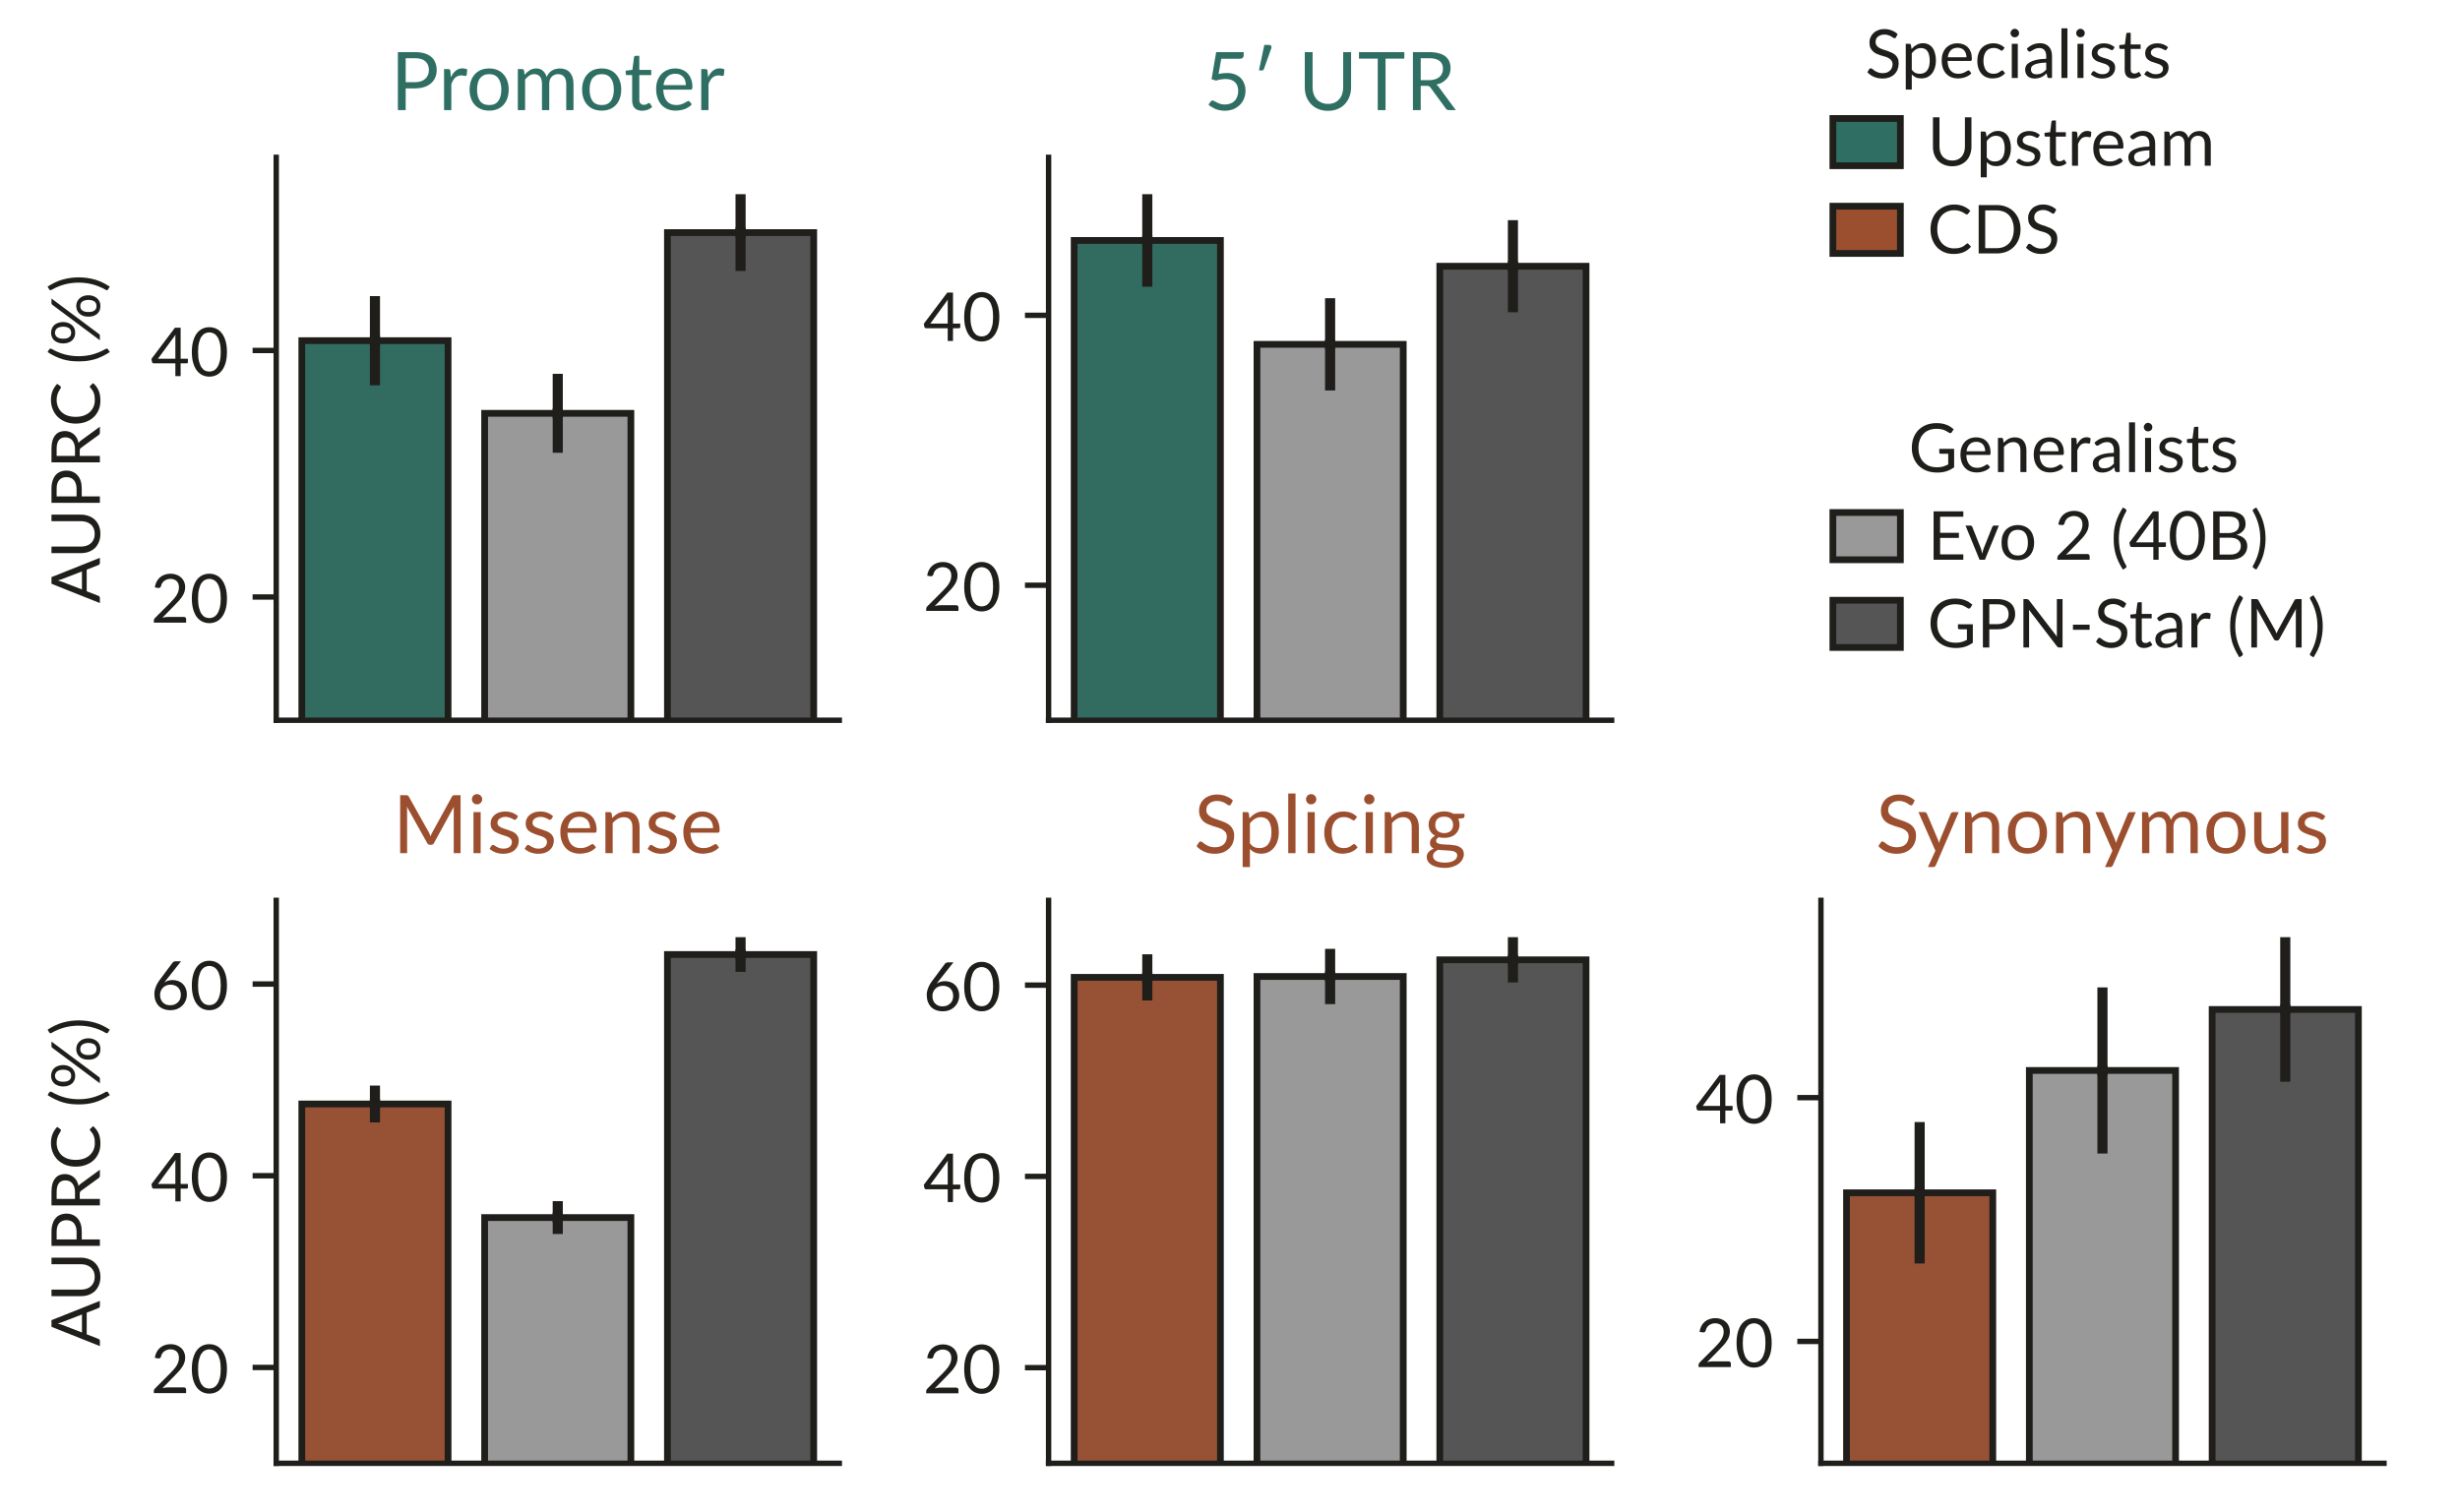
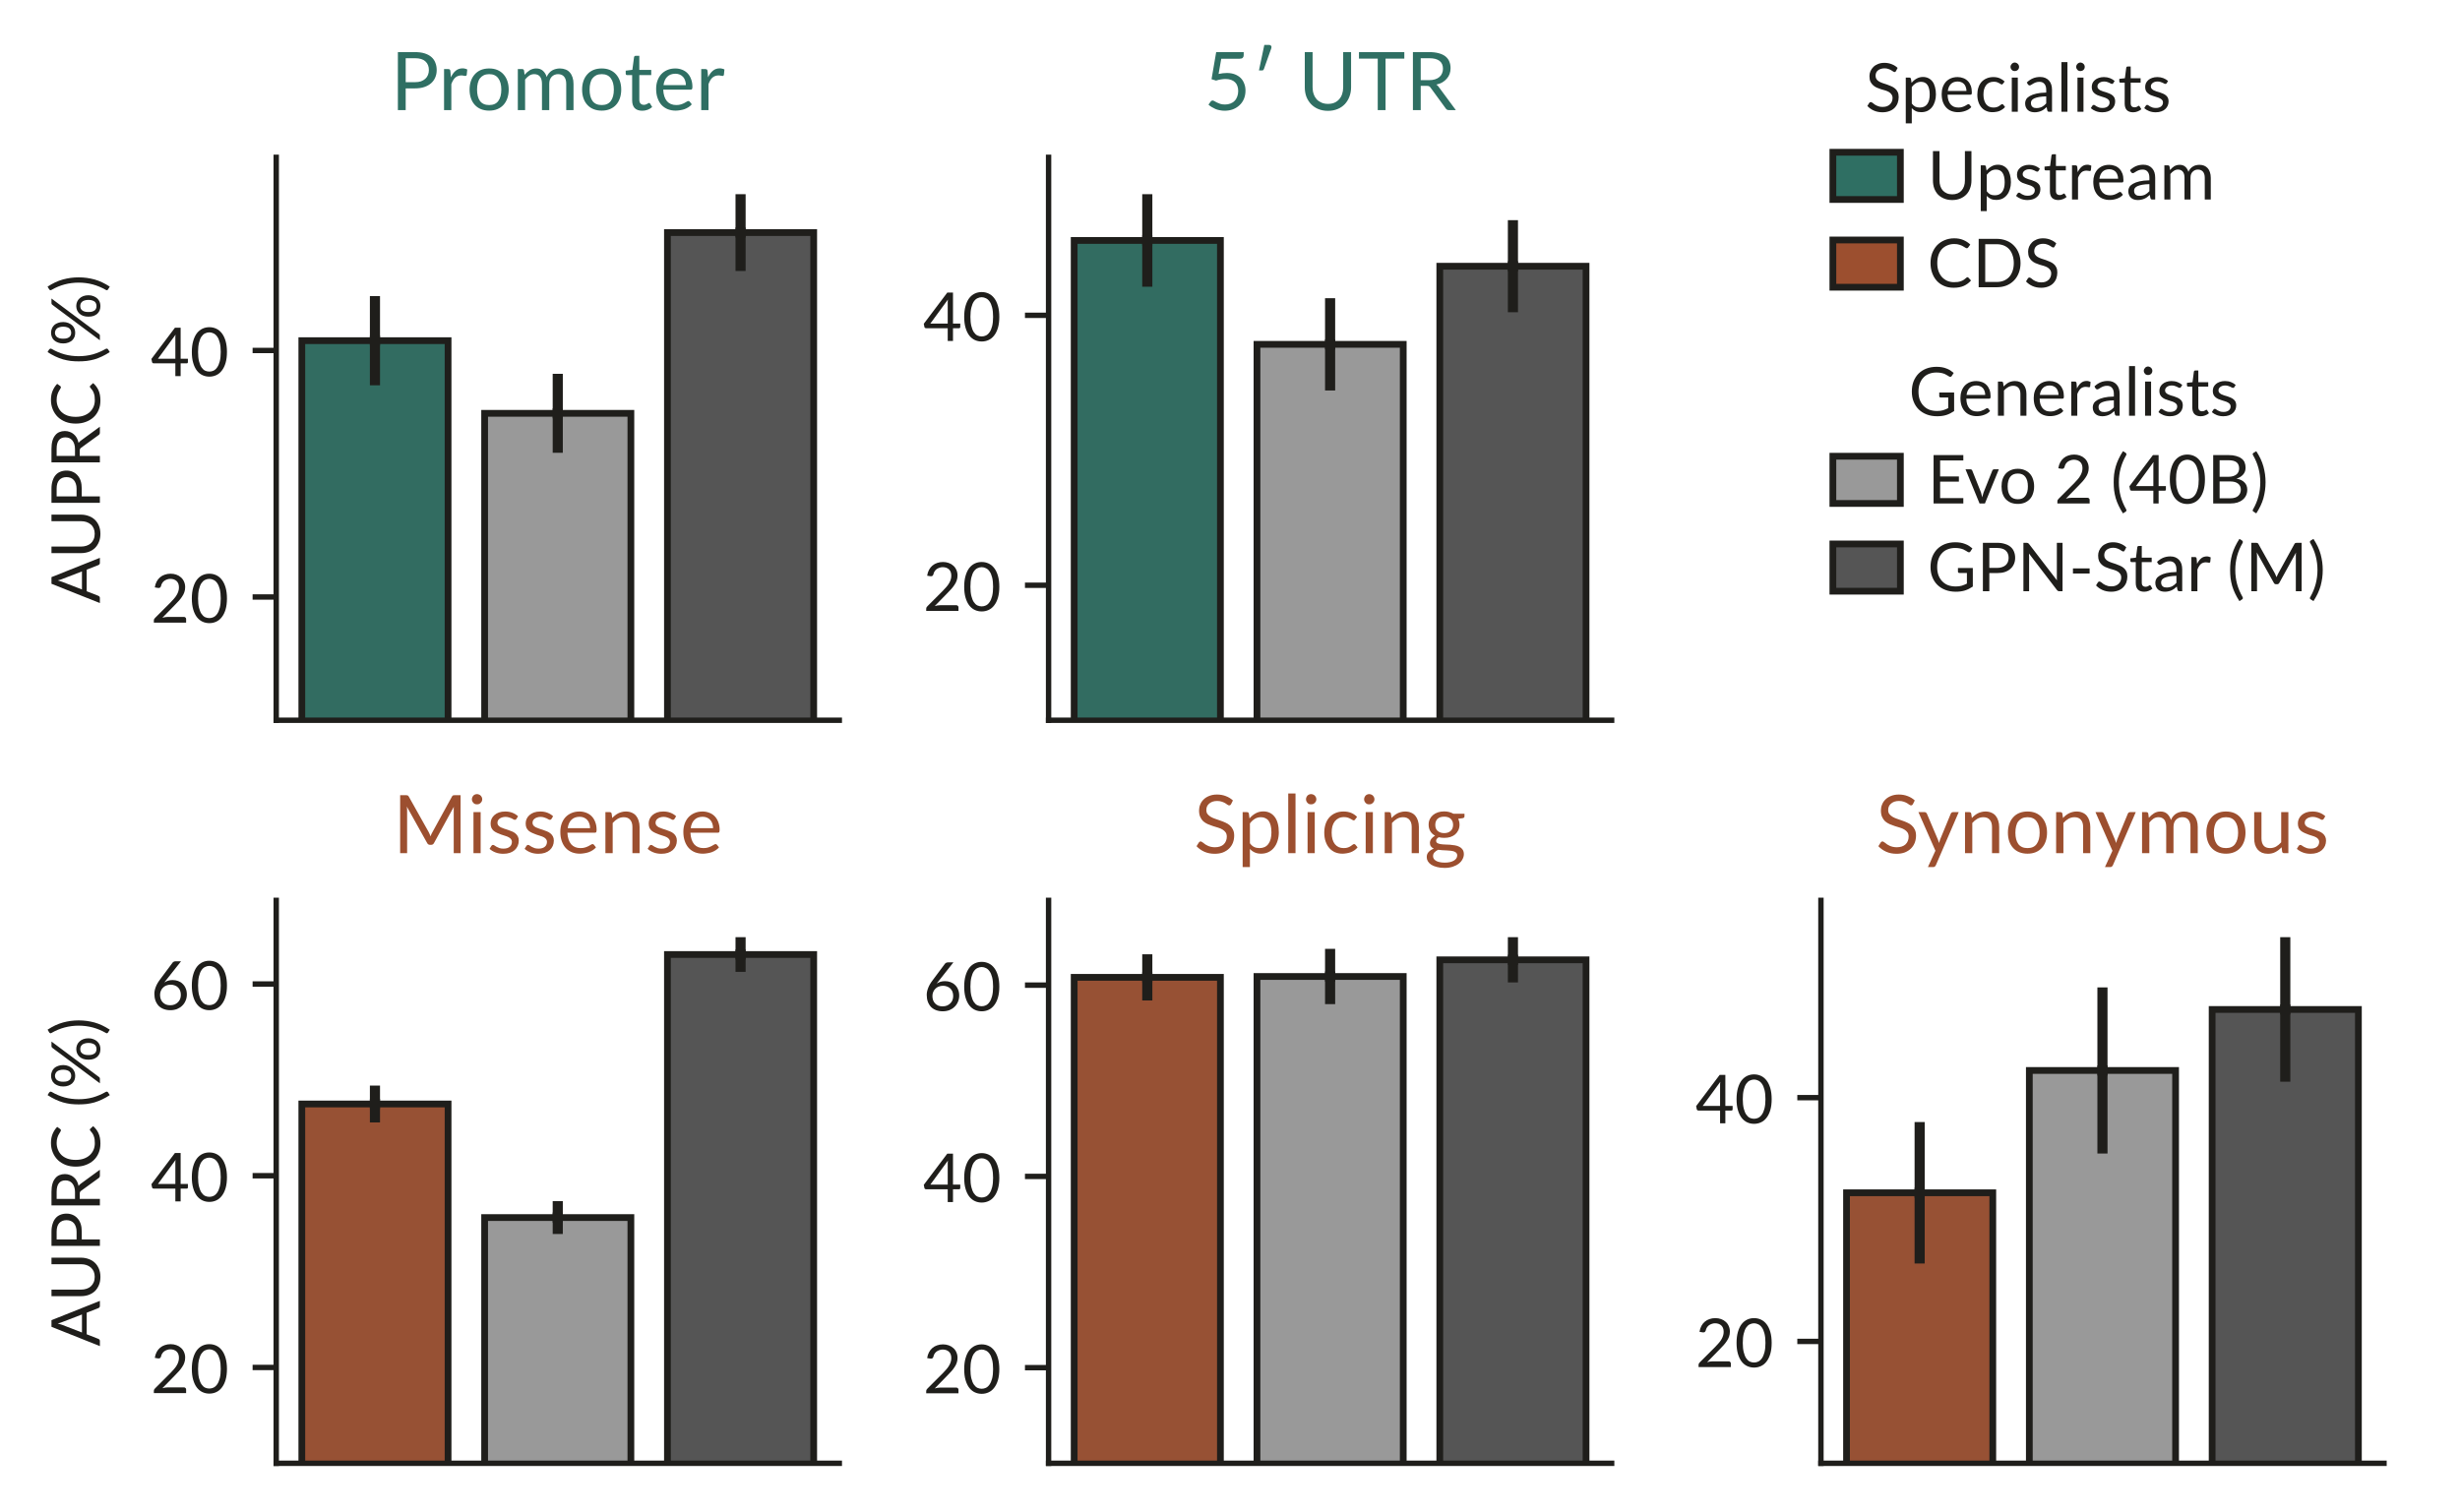
<svg xmlns="http://www.w3.org/2000/svg" xmlns:xlink="http://www.w3.org/1999/xlink" width="364.464pt" height="224.053pt" viewBox="0 0 364.464 224.053" version="1.1" data-figure-typography="lato-v1" data-figure-render-width="437.357" data-figure-render-scale="1.2" font-family="Lato, sans-serif">
  <defs>
    <style type="text/css">*{stroke-linejoin: round; stroke-linecap: butt}</style>
  </defs>
  <g id="figure_1">
    <g id="patch_1">
      <path d="M -0 224.053 L 364.464 224.053 L 364.464 0 L -0 0 L -0 224.053 z " style="fill: none" />
    </g>
    <g id="axes_1">
      <g id="patch_2">
        <path d="M 40.925 106.738 L 124.346 106.738 L 124.346 23.317 L 40.925 23.317 L 40.925 106.738 z " style="fill: none" />
      </g>
      <g id="matplotlib.axis_1" />
      <g id="matplotlib.axis_2">
        <g id="ytick_1">
          <g id="line2d_1">
            <defs>
              <path id="m7291acd6cf" d="M 0 0 L -3.5 0 " style="stroke: #1f1e1b; stroke-width: 0.8" />
            </defs>
            <g>
              <use xlink:href="#m7291acd6cf" x="40.925" y="88.471" style="fill: #1f1e1b; stroke: #1f1e1b; stroke-width: 0.8" />
            </g>
          </g>
          <g id="text_1">
            <text style="font-size: 10px; font-family: 'Lato', sans-serif; text-anchor: end; fill: #1f1e1b" x="33.925" y="92.27" transform="rotate(-0 33.925 92.27019)">20</text>
          </g>
        </g>
        <g id="ytick_2">
          <g id="line2d_2">
            <g>
              <use xlink:href="#m7291acd6cf" x="40.925" y="51.938" style="fill: #1f1e1b; stroke: #1f1e1b; stroke-width: 0.8" />
            </g>
          </g>
          <g id="text_2">
            <text style="font-size: 10px; font-family: 'Lato', sans-serif; text-anchor: end; fill: #1f1e1b" x="33.925" y="55.737" transform="rotate(-0 33.925 55.73716)">40</text>
          </g>
        </g>
        <g id="text_3">
          <text style="font-size: 10px; font-family: 'Lato', sans-serif; text-anchor: middle; fill: #1f1e1b" x="14.798" y="65.028" transform="rotate(-90 14.79766 65.02753)">AUPRC (%)</text>
        </g>
      </g>
      <g id="patch_3">
        <path d="M 44.717 125.004 L 66.385 125.004 L 66.385 50.488 L 44.717 50.488 z " clip-path="url(#p60360c8b93)" style="fill: #326c61; stroke: #1f1e1b; stroke-linejoin: miter" />
      </g>
      <g id="patch_4">
        <path d="M 71.801 125.004 L 93.469 125.004 L 93.469 61.252 L 71.801 61.252 z " clip-path="url(#p60360c8b93)" style="fill: #999999; stroke: #1f1e1b; stroke-linejoin: miter" />
      </g>
      <g id="patch_5">
        <path d="M 98.886 125.004 L 120.554 125.004 L 120.554 34.465 L 98.886 34.465 z " clip-path="url(#p60360c8b93)" style="fill: #555555; stroke: #1f1e1b; stroke-linejoin: miter" />
      </g>
      <g id="patch_6">
        <path d="M 40.925 106.738 L 40.925 23.317 " style="fill: none; stroke: #1f1e1b; stroke-width: 0.8; stroke-linejoin: miter; stroke-linecap: square" />
      </g>
      <g id="patch_7">
        <path d="M 40.925 106.738 L 124.346 106.738 " style="fill: none; stroke: #1f1e1b; stroke-width: 0.8; stroke-linejoin: miter; stroke-linecap: square" />
      </g>
      <g id="text_4">
        <text style="font-size: 12px; font-family: 'Lato', sans-serif; text-anchor: middle; fill: #2f6f63" x="82.635" y="16.317" transform="rotate(-0 82.63535 16.31719)">Promoter</text>
      </g>
      <g id="LineCollection_1">
        <path d="M 55.551 57.095 L 55.551 43.882 " clip-path="url(#p60360c8b93)" style="fill: none; stroke: #1f1e1b; stroke-width: 1.5" />
      </g>
      <g id="LineCollection_2">
        <path d="M 82.635 67.103 L 82.635 55.401 " clip-path="url(#p60360c8b93)" style="fill: none; stroke: #1f1e1b; stroke-width: 1.5" />
      </g>
      <g id="LineCollection_3">
        <path d="M 109.72 40.156 L 109.72 28.775 " clip-path="url(#p60360c8b93)" style="fill: none; stroke: #1f1e1b; stroke-width: 1.5" />
      </g>
      <g id="line2d_3">
        <path d="M 55.551 50.488 " clip-path="url(#p60360c8b93)" style="fill: none; stroke: #1f1e1b; stroke-width: 1.5; stroke-linecap: square" />
      </g>
      <g id="line2d_4">
        <path d="M 82.635 61.252 " clip-path="url(#p60360c8b93)" style="fill: none; stroke: #1f1e1b; stroke-width: 1.5; stroke-linecap: square" />
      </g>
      <g id="line2d_5">
        <path d="M 109.72 34.465 " clip-path="url(#p60360c8b93)" style="fill: none; stroke: #1f1e1b; stroke-width: 1.5; stroke-linecap: square" />
      </g>
    </g>
    <g id="axes_2">
      <g id="patch_8">
        <path d="M 155.354 106.738 L 238.774 106.738 L 238.774 23.317 L 155.354 23.317 L 155.354 106.738 z " style="fill: none" />
      </g>
      <g id="matplotlib.axis_3" />
      <g id="matplotlib.axis_4">
        <g id="ytick_3">
          <g id="line2d_6">
            <g>
              <use xlink:href="#m7291acd6cf" x="155.354" y="86.736" style="fill: #1f1e1b; stroke: #1f1e1b; stroke-width: 0.8" />
            </g>
          </g>
          <g id="text_5">
            <text style="font-size: 10px; font-family: 'Lato', sans-serif; text-anchor: end; fill: #1f1e1b" x="148.354" y="90.535" transform="rotate(-0 148.3536 90.53452)">20</text>
          </g>
        </g>
        <g id="ytick_4">
          <g id="line2d_7">
            <g>
              <use xlink:href="#m7291acd6cf" x="155.354" y="46.731" style="fill: #1f1e1b; stroke: #1f1e1b; stroke-width: 0.8" />
            </g>
          </g>
          <g id="text_6">
            <text style="font-size: 10px; font-family: 'Lato', sans-serif; text-anchor: end; fill: #1f1e1b" x="148.354" y="50.53" transform="rotate(-0 148.3536 50.53014)">40</text>
          </g>
        </g>
      </g>
      <g id="patch_9">
        <path d="M 159.145 126.74 L 180.813 126.74 L 180.813 35.631 L 159.145 35.631 z " clip-path="url(#pe052a5cbdd)" style="fill: #326c61; stroke: #1f1e1b; stroke-linejoin: miter" />
      </g>
      <g id="patch_10">
        <path d="M 186.23 126.74 L 207.898 126.74 L 207.898 51.032 L 186.23 51.032 z " clip-path="url(#pe052a5cbdd)" style="fill: #999999; stroke: #1f1e1b; stroke-linejoin: miter" />
      </g>
      <g id="patch_11">
        <path d="M 213.315 126.74 L 234.982 126.74 L 234.982 39.452 L 213.315 39.452 z " clip-path="url(#pe052a5cbdd)" style="fill: #555555; stroke: #1f1e1b; stroke-linejoin: miter" />
      </g>
      <g id="patch_12">
        <path d="M 155.354 106.738 L 155.354 23.317 " style="fill: none; stroke: #1f1e1b; stroke-width: 0.8; stroke-linejoin: miter; stroke-linecap: square" />
      </g>
      <g id="patch_13">
        <path d="M 155.354 106.738 L 238.774 106.738 " style="fill: none; stroke: #1f1e1b; stroke-width: 0.8; stroke-linejoin: miter; stroke-linecap: square" />
      </g>
      <g id="text_7">
        <text style="font-size: 12px; font-family: 'Lato', sans-serif; text-anchor: middle; fill: #2f6f63" x="197.064" y="16.317" transform="rotate(-0 197.0639 16.31719)">5′ UTR</text>
      </g>
      <g id="LineCollection_4">
        <path d="M 169.979 42.488 L 169.979 28.775 " clip-path="url(#pe052a5cbdd)" style="fill: none; stroke: #1f1e1b; stroke-width: 1.5" />
      </g>
      <g id="LineCollection_5">
        <path d="M 197.064 57.867 L 197.064 44.197 " clip-path="url(#pe052a5cbdd)" style="fill: none; stroke: #1f1e1b; stroke-width: 1.5" />
      </g>
      <g id="LineCollection_6">
        <path d="M 224.149 46.276 L 224.149 32.628 " clip-path="url(#pe052a5cbdd)" style="fill: none; stroke: #1f1e1b; stroke-width: 1.5" />
      </g>
      <g id="line2d_8">
        <path d="M 169.979 35.631 " clip-path="url(#pe052a5cbdd)" style="fill: none; stroke: #1f1e1b; stroke-width: 1.5; stroke-linecap: square" />
      </g>
      <g id="line2d_9">
        <path d="M 197.064 51.032 " clip-path="url(#pe052a5cbdd)" style="fill: none; stroke: #1f1e1b; stroke-width: 1.5; stroke-linecap: square" />
      </g>
      <g id="line2d_10">
        <path d="M 224.149 39.452 " clip-path="url(#pe052a5cbdd)" style="fill: none; stroke: #1f1e1b; stroke-width: 1.5; stroke-linecap: square" />
      </g>
    </g>
    <g id="axes_3">
      <g id="legend_1">
        <g id="text_8">
-           <text style="font-size: 10px; font-family: 'Lato', sans-serif; text-anchor: start; fill: #1f1e1b" x="276.332" y="11.558" transform="rotate(-0 276.3316 11.55783)">Specialists</text>
+           <text style="font-size: 10px; font-family: 'Lato', sans-serif; text-anchor: start; fill: #1f1e1b" x="276.332" y="16.563" transform="rotate(-0 276.3316 16.56307)">Specialists</text>
        </g>
        <g id="patch_14">
-           <path d="M 271.552 24.559 L 281.552 24.559 L 281.552 17.559 L 271.552 17.559 z " style="fill: #2f6f63; stroke: #1f1e1b; stroke-linejoin: miter" />
+           <path d="M 271.552 29.564 L 281.552 29.564 L 281.552 22.564 L 271.552 22.564 z " style="fill: #2f6f63; stroke: #1f1e1b; stroke-linejoin: miter" />
        </g>
        <g id="text_9">
-           <text style="font-size: 10px; font-family: 'Lato', sans-serif; text-anchor: start; fill: #1f1e1b" x="285.552" y="24.559" transform="rotate(-0 285.5519 24.55861)">Upstream</text>
+           <text style="font-size: 10px; font-family: 'Lato', sans-serif; text-anchor: start; fill: #1f1e1b" x="285.552" y="29.564" transform="rotate(-0 285.5519 29.56386)">Upstream</text>
        </g>
        <g id="patch_15">
-           <path d="M 271.552 37.559 L 281.552 37.559 L 281.552 30.559 L 271.552 30.559 z " style="fill: #9c4f2f; stroke: #1f1e1b; stroke-linejoin: miter" />
+           <path d="M 271.552 42.565 L 281.552 42.565 L 281.552 35.565 L 271.552 35.565 z " style="fill: #9c4f2f; stroke: #1f1e1b; stroke-linejoin: miter" />
        </g>
        <g id="text_10">
-           <text style="font-size: 10px; font-family: 'Lato', sans-serif; text-anchor: start; fill: #1f1e1b" x="285.552" y="37.559" transform="rotate(-0 285.5519 37.55939)">CDS</text>
+           <text style="font-size: 10px; font-family: 'Lato', sans-serif; text-anchor: start; fill: #1f1e1b" x="285.552" y="42.565" transform="rotate(-0 285.5519 42.56464)">CDS</text>
        </g>
      </g>
      <g id="legend_2">
        <g id="text_11">
-           <text style="font-size: 10px; font-family: 'Lato', sans-serif; text-anchor: start; fill: #1f1e1b" x="282.781" y="69.952" transform="rotate(-0 282.7808 69.95231)">Generalists</text>
+           <text style="font-size: 10px; font-family: 'Lato', sans-serif; text-anchor: start; fill: #1f1e1b" x="282.781" y="61.61" transform="rotate(-0 282.7808 61.61025)">Generalists</text>
        </g>
        <g id="patch_16">
-           <path d="M 271.552 82.953 L 281.552 82.953 L 281.552 75.953 L 271.552 75.953 z " style="fill: #999999; stroke: #1f1e1b; stroke-linejoin: miter" />
+           <path d="M 271.552 74.611 L 281.552 74.611 L 281.552 67.611 L 271.552 67.611 z " style="fill: #999999; stroke: #1f1e1b; stroke-linejoin: miter" />
        </g>
        <g id="text_12">
-           <text style="font-size: 10px; font-family: 'Lato', sans-serif; text-anchor: start; fill: #1f1e1b" x="285.552" y="82.953" transform="rotate(-0 285.5519 82.9531)">Evo 2 (40B)</text>
+           <text style="font-size: 10px; font-family: 'Lato', sans-serif; text-anchor: start; fill: #1f1e1b" x="285.552" y="74.611" transform="rotate(-0 285.5519 74.61103)">Evo 2 (40B)</text>
        </g>
        <g id="patch_17">
-           <path d="M 271.552 95.954 L 281.552 95.954 L 281.552 88.954 L 271.552 88.954 z " style="fill: #555555; stroke: #1f1e1b; stroke-linejoin: miter" />
+           <path d="M 271.552 87.612 L 281.552 87.612 L 281.552 80.612 L 271.552 80.612 z " style="fill: #555555; stroke: #1f1e1b; stroke-linejoin: miter" />
        </g>
        <g id="text_13">
-           <text style="font-size: 10px; font-family: 'Lato', sans-serif; text-anchor: start; fill: #1f1e1b" x="285.552" y="95.954" transform="rotate(-0 285.5519 95.95388)">GPN-Star (M)</text>
+           <text style="font-size: 10px; font-family: 'Lato', sans-serif; text-anchor: start; fill: #1f1e1b" x="285.552" y="87.612" transform="rotate(-0 285.5519 87.61181)">GPN-Star (M)</text>
        </g>
      </g>
    </g>
    <g id="axes_4">
      <g id="patch_18">
        <path d="M 40.925 216.853 L 124.346 216.853 L 124.346 133.432 L 40.925 133.432 L 40.925 216.853 z " style="fill: none" />
      </g>
      <g id="matplotlib.axis_5" />
      <g id="matplotlib.axis_6">
        <g id="ytick_5">
          <g id="line2d_11">
            <g>
              <use xlink:href="#m7291acd6cf" x="40.925" y="202.648" style="fill: #1f1e1b; stroke: #1f1e1b; stroke-width: 0.8" />
            </g>
          </g>
          <g id="text_14">
            <text style="font-size: 10px; font-family: 'Lato', sans-serif; text-anchor: end; fill: #1f1e1b" x="33.925" y="206.447" transform="rotate(-0 33.925 206.4473)">20</text>
          </g>
        </g>
        <g id="ytick_6">
          <g id="line2d_12">
            <g>
              <use xlink:href="#m7291acd6cf" x="40.925" y="174.239" style="fill: #1f1e1b; stroke: #1f1e1b; stroke-width: 0.8" />
            </g>
          </g>
          <g id="text_15">
            <text style="font-size: 10px; font-family: 'Lato', sans-serif; text-anchor: end; fill: #1f1e1b" x="33.925" y="178.038" transform="rotate(-0 33.925 178.0377)">40</text>
          </g>
        </g>
        <g id="ytick_7">
          <g id="line2d_13">
            <g>
              <use xlink:href="#m7291acd6cf" x="40.925" y="145.829" style="fill: #1f1e1b; stroke: #1f1e1b; stroke-width: 0.8" />
            </g>
          </g>
          <g id="text_16">
            <text style="font-size: 10px; font-family: 'Lato', sans-serif; text-anchor: end; fill: #1f1e1b" x="33.925" y="149.628" transform="rotate(-0 33.925 149.6282)">60</text>
          </g>
        </g>
        <g id="text_17">
          <text style="font-size: 10px; font-family: 'Lato', sans-serif; text-anchor: middle; fill: #1f1e1b" x="14.798" y="175.143" transform="rotate(-90 14.79766 175.1428)">AUPRC (%)</text>
        </g>
      </g>
      <g id="patch_19">
        <path d="M 44.717 231.058 L 66.385 231.058 L 66.385 163.609 L 44.717 163.609 z " clip-path="url(#pf3f96578ab)" style="fill: #975134; stroke: #1f1e1b; stroke-linejoin: miter" />
      </g>
      <g id="patch_20">
        <path d="M 71.801 231.058 L 93.469 231.058 L 93.469 180.438 L 71.801 180.438 z " clip-path="url(#pf3f96578ab)" style="fill: #999999; stroke: #1f1e1b; stroke-linejoin: miter" />
      </g>
      <g id="patch_21">
        <path d="M 98.886 231.058 L 120.554 231.058 L 120.554 141.458 L 98.886 141.458 z " clip-path="url(#pf3f96578ab)" style="fill: #555555; stroke: #1f1e1b; stroke-linejoin: miter" />
      </g>
      <g id="patch_22">
        <path d="M 40.925 216.853 L 40.925 133.432 " style="fill: none; stroke: #1f1e1b; stroke-width: 0.8; stroke-linejoin: miter; stroke-linecap: square" />
      </g>
      <g id="patch_23">
        <path d="M 40.925 216.853 L 124.346 216.853 " style="fill: none; stroke: #1f1e1b; stroke-width: 0.8; stroke-linejoin: miter; stroke-linecap: square" />
      </g>
      <g id="text_18">
        <text style="font-size: 12px; font-family: 'Lato', sans-serif; text-anchor: middle; fill: #9c4f2f" x="82.635" y="126.432" transform="rotate(-0 82.63535 126.4325)">Missense</text>
      </g>
      <g id="LineCollection_7">
        <path d="M 55.551 166.338 L 55.551 160.88 " clip-path="url(#pf3f96578ab)" style="fill: none; stroke: #1f1e1b; stroke-width: 1.5" />
      </g>
      <g id="LineCollection_8">
        <path d="M 82.635 182.875 L 82.635 178.002 " clip-path="url(#pf3f96578ab)" style="fill: none; stroke: #1f1e1b; stroke-width: 1.5" />
      </g>
      <g id="LineCollection_9">
        <path d="M 109.72 144.026 L 109.72 138.89 " clip-path="url(#pf3f96578ab)" style="fill: none; stroke: #1f1e1b; stroke-width: 1.5" />
      </g>
      <g id="line2d_14">
        <path d="M 55.551 163.609 " clip-path="url(#pf3f96578ab)" style="fill: none; stroke: #1f1e1b; stroke-width: 1.5; stroke-linecap: square" />
      </g>
      <g id="line2d_15">
        <path d="M 82.635 180.438 " clip-path="url(#pf3f96578ab)" style="fill: none; stroke: #1f1e1b; stroke-width: 1.5; stroke-linecap: square" />
      </g>
      <g id="line2d_16">
        <path d="M 109.72 141.458 " clip-path="url(#pf3f96578ab)" style="fill: none; stroke: #1f1e1b; stroke-width: 1.5; stroke-linecap: square" />
      </g>
    </g>
    <g id="axes_5">
      <g id="patch_24">
        <path d="M 155.354 216.853 L 238.774 216.853 L 238.774 133.432 L 155.354 133.432 L 155.354 216.853 z " style="fill: none" />
      </g>
      <g id="matplotlib.axis_7" />
      <g id="matplotlib.axis_8">
        <g id="ytick_8">
          <g id="line2d_17">
            <g>
              <use xlink:href="#m7291acd6cf" x="155.354" y="202.681" style="fill: #1f1e1b; stroke: #1f1e1b; stroke-width: 0.8" />
            </g>
          </g>
          <g id="text_19">
            <text style="font-size: 10px; font-family: 'Lato', sans-serif; text-anchor: end; fill: #1f1e1b" x="148.354" y="206.48" transform="rotate(-0 148.3536 206.4803)">20</text>
          </g>
        </g>
        <g id="ytick_9">
          <g id="line2d_18">
            <g>
              <use xlink:href="#m7291acd6cf" x="155.354" y="174.338" style="fill: #1f1e1b; stroke: #1f1e1b; stroke-width: 0.8" />
            </g>
          </g>
          <g id="text_20">
            <text style="font-size: 10px; font-family: 'Lato', sans-serif; text-anchor: end; fill: #1f1e1b" x="148.354" y="178.137" transform="rotate(-0 148.3536 178.1368)">40</text>
          </g>
        </g>
        <g id="ytick_10">
          <g id="line2d_19">
            <g>
              <use xlink:href="#m7291acd6cf" x="155.354" y="145.994" style="fill: #1f1e1b; stroke: #1f1e1b; stroke-width: 0.8" />
            </g>
          </g>
          <g id="text_21">
            <text style="font-size: 10px; font-family: 'Lato', sans-serif; text-anchor: end; fill: #1f1e1b" x="148.354" y="149.793" transform="rotate(-0 148.3536 149.7932)">60</text>
          </g>
        </g>
      </g>
      <g id="patch_25">
        <path d="M 159.145 231.025 L 180.813 231.025 L 180.813 144.842 L 159.145 144.842 z " clip-path="url(#pd2ad0ae99b)" style="fill: #975134; stroke: #1f1e1b; stroke-linejoin: miter" />
      </g>
      <g id="patch_26">
        <path d="M 186.23 231.025 L 207.898 231.025 L 207.898 144.714 L 186.23 144.714 z " clip-path="url(#pd2ad0ae99b)" style="fill: #999999; stroke: #1f1e1b; stroke-linejoin: miter" />
      </g>
      <g id="patch_27">
        <path d="M 213.315 231.025 L 234.982 231.025 L 234.982 142.24 L 213.315 142.24 z " clip-path="url(#pd2ad0ae99b)" style="fill: #555555; stroke: #1f1e1b; stroke-linejoin: miter" />
      </g>
      <g id="patch_28">
        <path d="M 155.354 216.853 L 155.354 133.432 " style="fill: none; stroke: #1f1e1b; stroke-width: 0.8; stroke-linejoin: miter; stroke-linecap: square" />
      </g>
      <g id="patch_29">
        <path d="M 155.354 216.853 L 238.774 216.853 " style="fill: none; stroke: #1f1e1b; stroke-width: 0.8; stroke-linejoin: miter; stroke-linecap: square" />
      </g>
      <g id="text_22">
        <text style="font-size: 12px; font-family: 'Lato', sans-serif; text-anchor: middle; fill: #9c4f2f" x="197.064" y="126.432" transform="rotate(-0 197.0639 126.4325)">Splicing</text>
      </g>
      <g id="LineCollection_10">
        <path d="M 169.979 148.266 L 169.979 141.418 " clip-path="url(#pd2ad0ae99b)" style="fill: none; stroke: #1f1e1b; stroke-width: 1.5" />
      </g>
      <g id="LineCollection_11">
        <path d="M 197.064 148.811 L 197.064 140.616 " clip-path="url(#pd2ad0ae99b)" style="fill: none; stroke: #1f1e1b; stroke-width: 1.5" />
      </g>
      <g id="LineCollection_12">
        <path d="M 224.149 145.591 L 224.149 138.89 " clip-path="url(#pd2ad0ae99b)" style="fill: none; stroke: #1f1e1b; stroke-width: 1.5" />
      </g>
      <g id="line2d_20">
        <path d="M 169.979 144.842 " clip-path="url(#pd2ad0ae99b)" style="fill: none; stroke: #1f1e1b; stroke-width: 1.5; stroke-linecap: square" />
      </g>
      <g id="line2d_21">
        <path d="M 197.064 144.714 " clip-path="url(#pd2ad0ae99b)" style="fill: none; stroke: #1f1e1b; stroke-width: 1.5; stroke-linecap: square" />
      </g>
      <g id="line2d_22">
        <path d="M 224.149 142.24 " clip-path="url(#pd2ad0ae99b)" style="fill: none; stroke: #1f1e1b; stroke-width: 1.5; stroke-linecap: square" />
      </g>
    </g>
    <g id="axes_6">
      <g id="patch_30">
        <path d="M 269.782 216.853 L 353.203 216.853 L 353.203 133.432 L 269.782 133.432 L 269.782 216.853 z " style="fill: none" />
      </g>
      <g id="matplotlib.axis_9" />
      <g id="matplotlib.axis_10">
        <g id="ytick_11">
          <g id="line2d_23">
            <g>
              <use xlink:href="#m7291acd6cf" x="269.782" y="198.791" style="fill: #1f1e1b; stroke: #1f1e1b; stroke-width: 0.8" />
            </g>
          </g>
          <g id="text_23">
            <text style="font-size: 10px; font-family: 'Lato', sans-serif; text-anchor: end; fill: #1f1e1b" x="262.782" y="202.59" transform="rotate(-0 262.7821 202.5901)">20</text>
          </g>
        </g>
        <g id="ytick_12">
          <g id="line2d_24">
            <g>
              <use xlink:href="#m7291acd6cf" x="269.782" y="162.667" style="fill: #1f1e1b; stroke: #1f1e1b; stroke-width: 0.8" />
            </g>
          </g>
          <g id="text_24">
            <text style="font-size: 10px; font-family: 'Lato', sans-serif; text-anchor: end; fill: #1f1e1b" x="262.782" y="166.466" transform="rotate(-0 262.7821 166.4662)">40</text>
          </g>
        </g>
      </g>
      <g id="patch_31">
        <path d="M 273.574 234.915 L 295.242 234.915 L 295.242 176.765 L 273.574 176.765 z " clip-path="url(#p6d31886b2f)" style="fill: #975134; stroke: #1f1e1b; stroke-linejoin: miter" />
      </g>
      <g id="patch_32">
        <path d="M 300.659 234.915 L 322.326 234.915 L 322.326 158.64 L 300.659 158.64 z " clip-path="url(#p6d31886b2f)" style="fill: #999999; stroke: #1f1e1b; stroke-linejoin: miter" />
      </g>
      <g id="patch_33">
        <path d="M 327.743 234.915 L 349.411 234.915 L 349.411 149.598 L 327.743 149.598 z " clip-path="url(#p6d31886b2f)" style="fill: #555555; stroke: #1f1e1b; stroke-linejoin: miter" />
      </g>
      <g id="patch_34">
        <path d="M 269.782 216.853 L 269.782 133.432 " style="fill: none; stroke: #1f1e1b; stroke-width: 0.8; stroke-linejoin: miter; stroke-linecap: square" />
      </g>
      <g id="patch_35">
        <path d="M 269.782 216.853 L 353.203 216.853 " style="fill: none; stroke: #1f1e1b; stroke-width: 0.8; stroke-linejoin: miter; stroke-linecap: square" />
      </g>
      <g id="text_25">
        <text style="font-size: 12px; font-family: 'Lato', sans-serif; text-anchor: middle; fill: #9c4f2f" x="311.492" y="126.432" transform="rotate(-0 311.4925 126.4325)">Synonymous</text>
      </g>
      <g id="LineCollection_13">
        <path d="M 284.408 187.244 L 284.408 166.286 " clip-path="url(#p6d31886b2f)" style="fill: none; stroke: #1f1e1b; stroke-width: 1.5" />
      </g>
      <g id="LineCollection_14">
        <path d="M 311.492 170.947 L 311.492 146.334 " clip-path="url(#p6d31886b2f)" style="fill: none; stroke: #1f1e1b; stroke-width: 1.5" />
      </g>
      <g id="LineCollection_15">
        <path d="M 338.577 160.305 L 338.577 138.89 " clip-path="url(#p6d31886b2f)" style="fill: none; stroke: #1f1e1b; stroke-width: 1.5" />
      </g>
      <g id="line2d_25">
        <path d="M 284.408 176.765 " clip-path="url(#p6d31886b2f)" style="fill: none; stroke: #1f1e1b; stroke-width: 1.5; stroke-linecap: square" />
      </g>
      <g id="line2d_26">
        <path d="M 311.492 158.64 " clip-path="url(#p6d31886b2f)" style="fill: none; stroke: #1f1e1b; stroke-width: 1.5; stroke-linecap: square" />
      </g>
      <g id="line2d_27">
        <path d="M 338.577 149.598 " clip-path="url(#p6d31886b2f)" style="fill: none; stroke: #1f1e1b; stroke-width: 1.5; stroke-linecap: square" />
      </g>
    </g>
  </g>
  <defs>
    <clipPath id="p60360c8b93">
      <rect x="40.925" y="23.317" width="83.421" height="83.421" />
    </clipPath>
    <clipPath id="pe052a5cbdd">
      <rect x="155.354" y="23.317" width="83.421" height="83.421" />
    </clipPath>
    <clipPath id="pf3f96578ab">
      <rect x="40.925" y="133.432" width="83.421" height="83.421" />
    </clipPath>
    <clipPath id="pd2ad0ae99b">
      <rect x="155.354" y="133.432" width="83.421" height="83.421" />
    </clipPath>
    <clipPath id="p6d31886b2f">
      <rect x="269.782" y="133.432" width="83.421" height="83.421" />
    </clipPath>
  </defs>
</svg>
